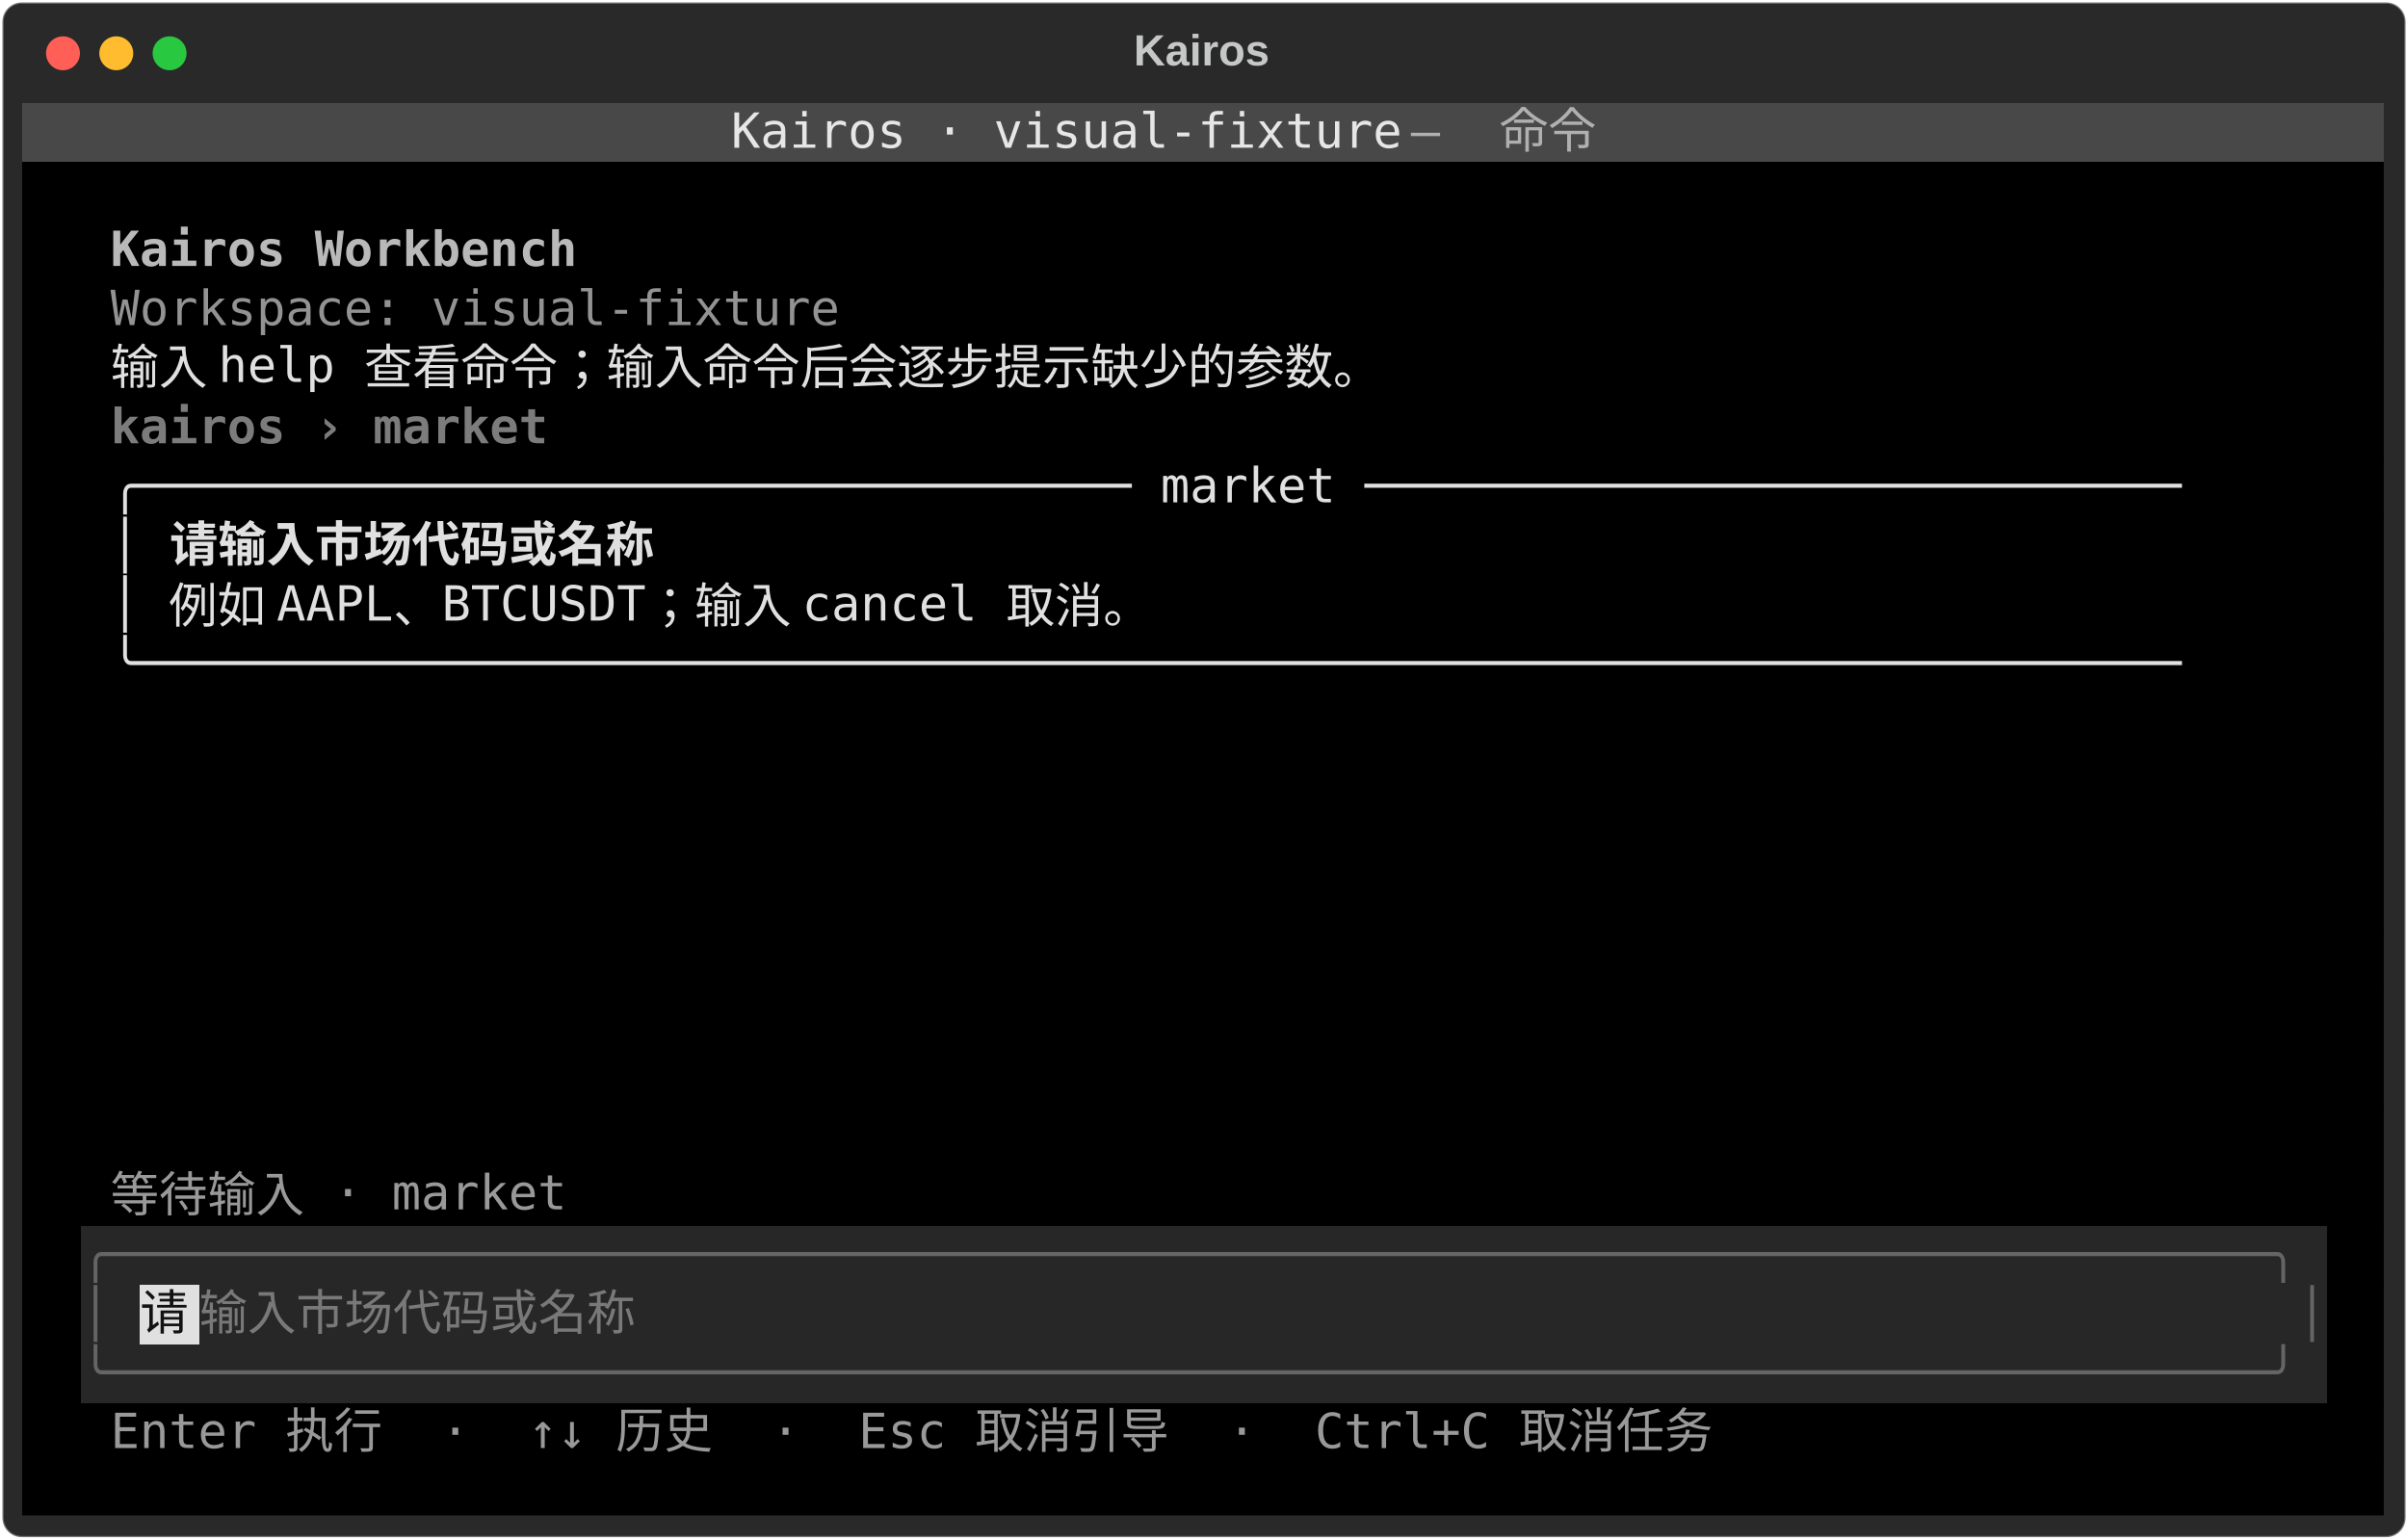
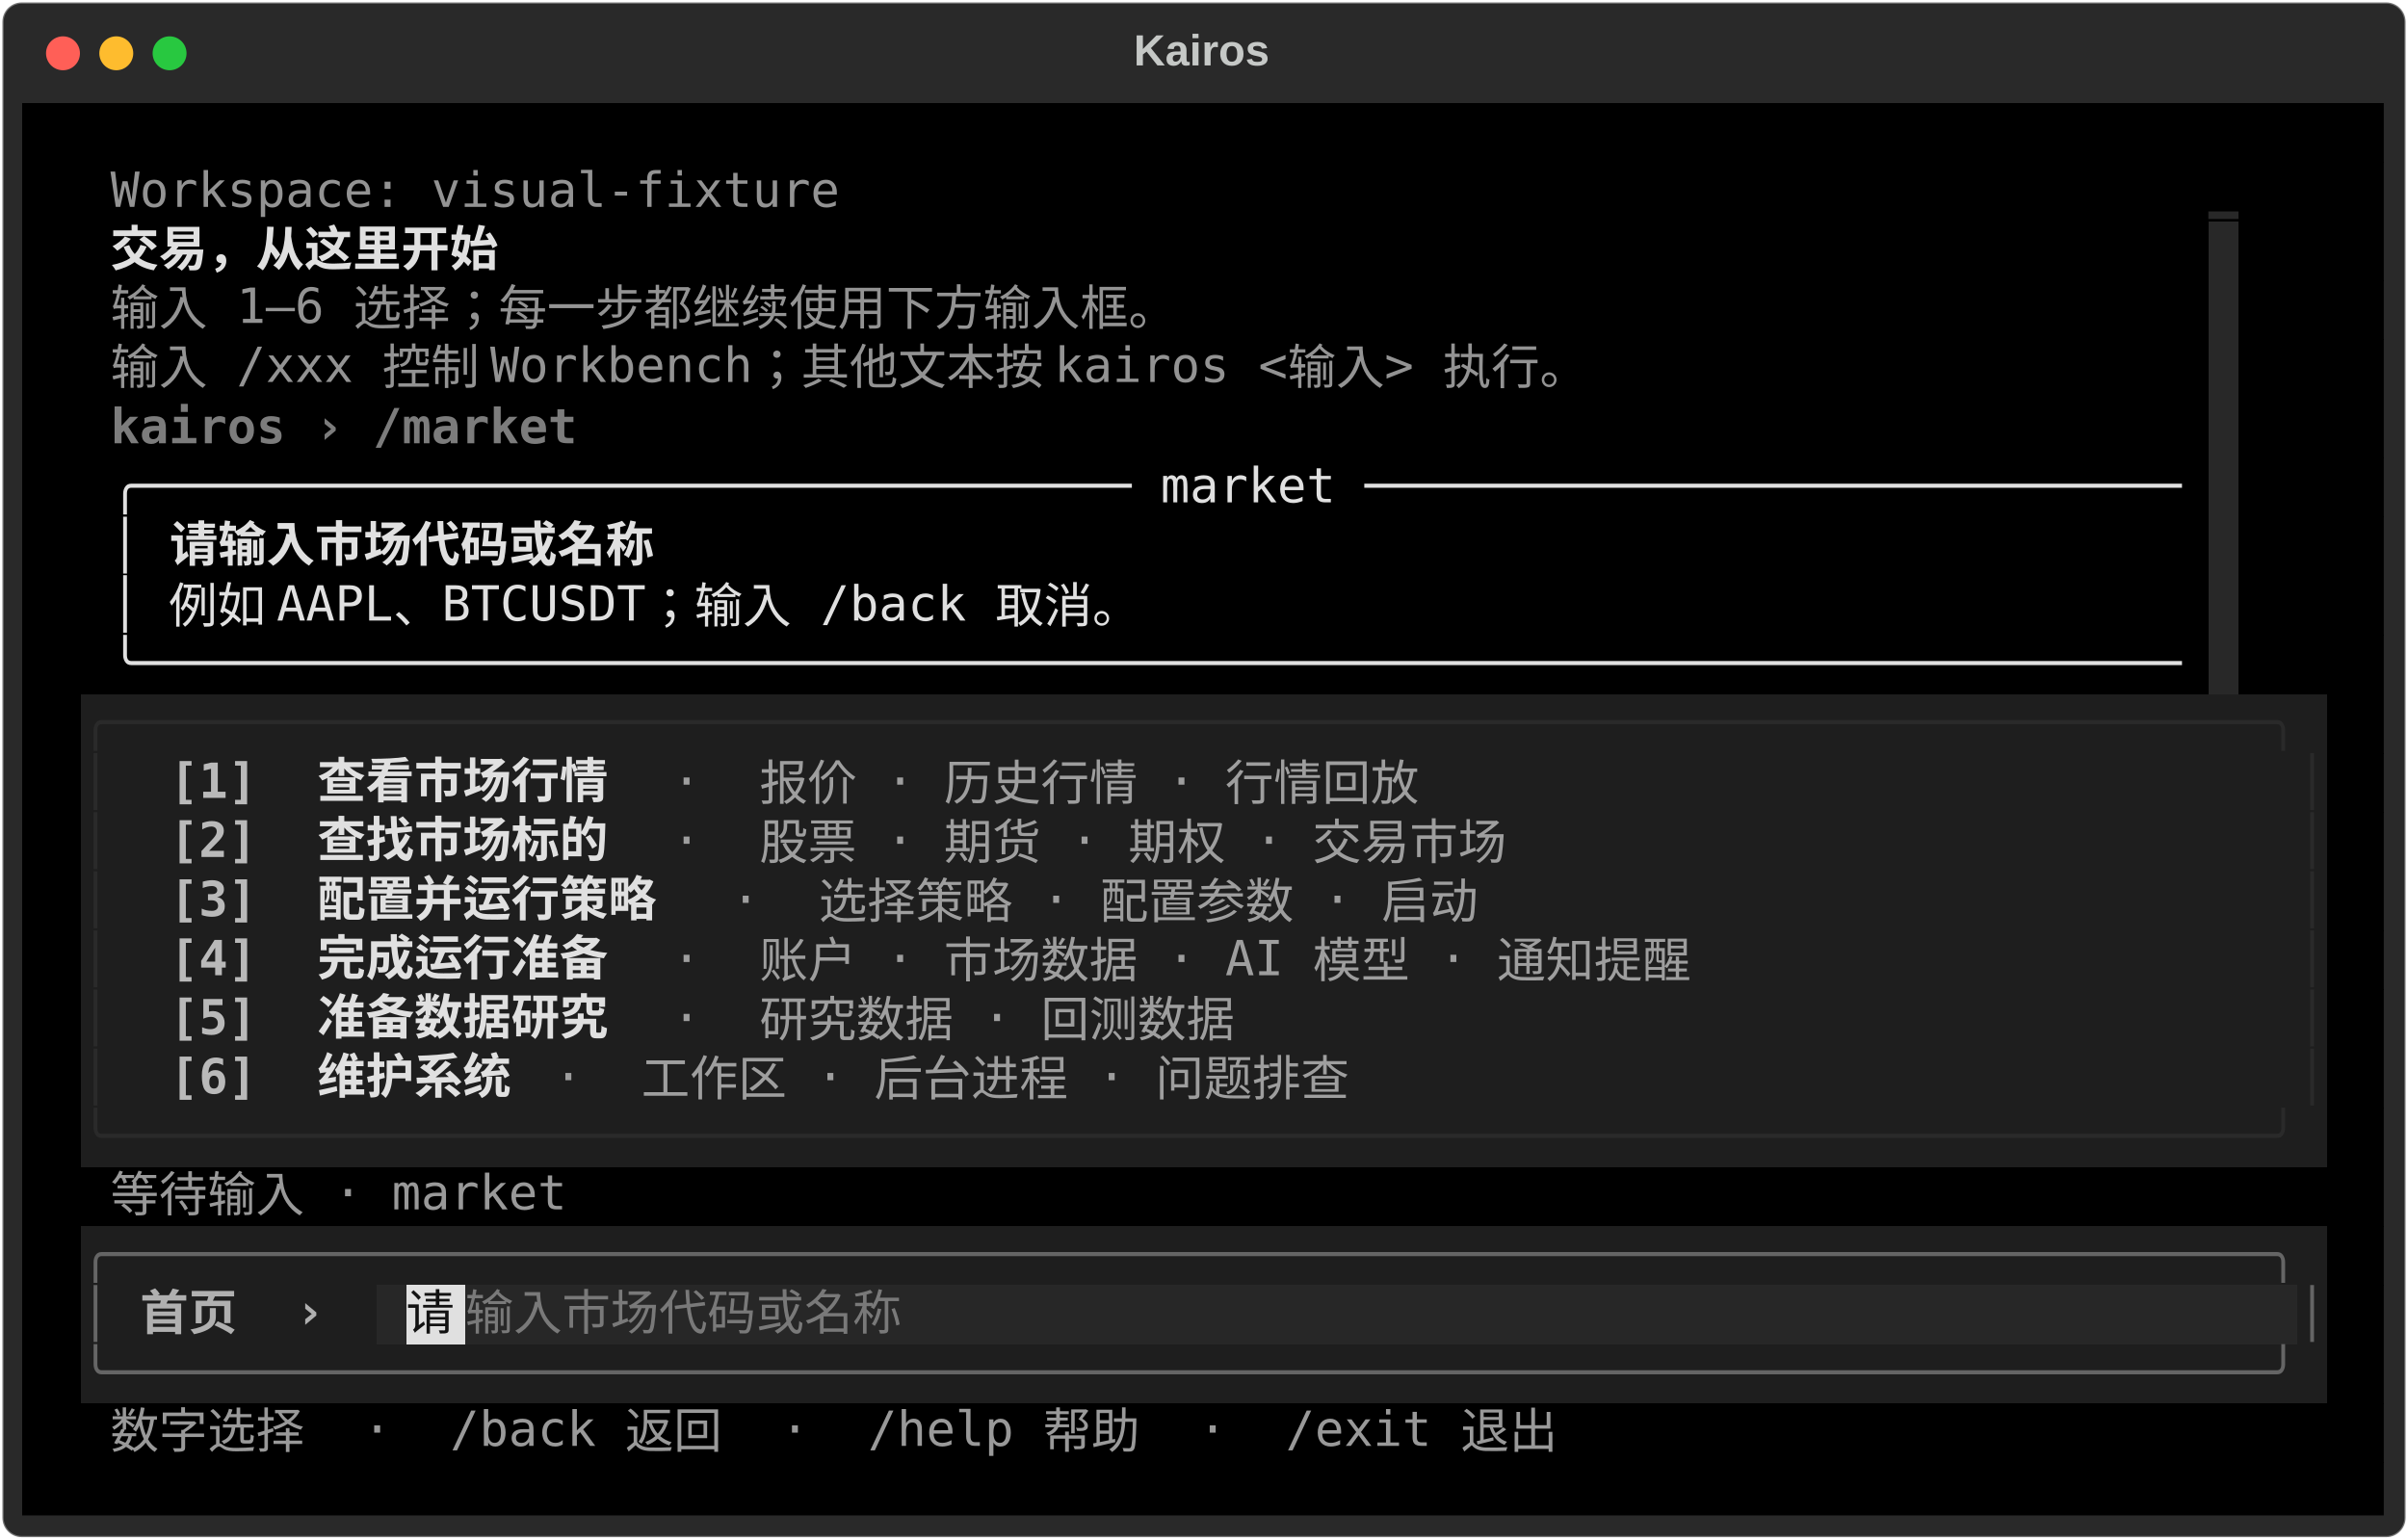
<svg xmlns="http://www.w3.org/2000/svg" class="rich-terminal" viewBox="0 0 994 635.6">
  <style>

    @font-face {
        font-family: "Fira Code";
        src: local("FiraCode-Regular"),
                url("https://cdnjs.cloudflare.com/ajax/libs/firacode/6.2.0/woff2/FiraCode-Regular.woff2") format("woff2"),
                url("https://cdnjs.cloudflare.com/ajax/libs/firacode/6.2.0/woff/FiraCode-Regular.woff") format("woff");
        font-style: normal;
        font-weight: 400;
    }
    @font-face {
        font-family: "Fira Code";
        src: local("FiraCode-Bold"),
                url("https://cdnjs.cloudflare.com/ajax/libs/firacode/6.2.0/woff2/FiraCode-Bold.woff2") format("woff2"),
                url("https://cdnjs.cloudflare.com/ajax/libs/firacode/6.2.0/woff/FiraCode-Bold.woff") format("woff");
        font-style: bold;
        font-weight: 700;
    }

    .terminal-matrix {
        font-family: Fira Code, monospace;
        font-size: 20px;
        line-height: 24.4px;
        font-variant-east-asian: full-width;
    }

    .terminal-title {
        font-size: 18px;
        font-weight: bold;
        font-family: arial;
    }

    .terminal-r1 { fill: #c5c8c6 }
- .terminal-r2 { fill: #e6e6e6 }
- .terminal-r3 { fill: #b0b0b0 }
- .terminal-r4 { fill: #b9b9b9;font-weight: bold }
- .terminal-r5 { fill: #e0e0e0 }
- .terminal-r6 { fill: #939393 }
+ .terminal-r2 { fill: #939393 }
+ .terminal-r3 { fill: #e0e0e0 }
+ .terminal-r4 { fill: #282828 }
+ .terminal-r5 { fill: #e0e0e0;font-weight: bold }
+ .terminal-r6 { fill: #000000 }
.terminal-r7 { fill: #7c7c7c;font-weight: bold }
- .terminal-r8 { fill: #e0e0e0;font-weight: bold }
- .terminal-r9 { fill: #999999 }
- .terminal-r10 { fill: #656565 }
- .terminal-r11 { fill: #121212 }
- .terminal-r12 { fill: #797979 }
+ .terminal-r8 { fill: #2a2a2a }
+ .terminal-r9 { fill: #b9b9b9;font-weight: bold }
+ .terminal-r10 { fill: #9e9e9e }
+ .terminal-r11 { fill: #999999 }
+ .terminal-r12 { fill: #656565 }
+ .terminal-r13 { fill: #b0b0b0;font-weight: bold }
+ .terminal-r14 { fill: #121212 }
+ .terminal-r15 { fill: #797979 }
    </style>
  <defs>
    <clipPath id="terminal-clip-terminal">
      <rect x="0" y="0" width="975.0" height="584.6" />
    </clipPath>
    <clipPath id="terminal-line-0">
      <rect x="0" y="1.5" width="976" height="24.65" />
    </clipPath>
    <clipPath id="terminal-line-1">
      <rect x="0" y="25.9" width="976" height="24.65" />
    </clipPath>
    <clipPath id="terminal-line-2">
      <rect x="0" y="50.3" width="976" height="24.65" />
    </clipPath>
    <clipPath id="terminal-line-3">
      <rect x="0" y="74.7" width="976" height="24.65" />
    </clipPath>
    <clipPath id="terminal-line-4">
      <rect x="0" y="99.1" width="976" height="24.65" />
    </clipPath>
    <clipPath id="terminal-line-5">
      <rect x="0" y="123.5" width="976" height="24.65" />
    </clipPath>
    <clipPath id="terminal-line-6">
      <rect x="0" y="147.9" width="976" height="24.65" />
    </clipPath>
    <clipPath id="terminal-line-7">
      <rect x="0" y="172.3" width="976" height="24.65" />
    </clipPath>
    <clipPath id="terminal-line-8">
      <rect x="0" y="196.7" width="976" height="24.65" />
    </clipPath>
    <clipPath id="terminal-line-9">
      <rect x="0" y="221.1" width="976" height="24.65" />
    </clipPath>
    <clipPath id="terminal-line-10">
      <rect x="0" y="245.5" width="976" height="24.65" />
    </clipPath>
    <clipPath id="terminal-line-11">
      <rect x="0" y="269.9" width="976" height="24.65" />
    </clipPath>
    <clipPath id="terminal-line-12">
      <rect x="0" y="294.3" width="976" height="24.65" />
    </clipPath>
    <clipPath id="terminal-line-13">
      <rect x="0" y="318.7" width="976" height="24.65" />
    </clipPath>
    <clipPath id="terminal-line-14">
      <rect x="0" y="343.1" width="976" height="24.65" />
    </clipPath>
    <clipPath id="terminal-line-15">
      <rect x="0" y="367.5" width="976" height="24.65" />
    </clipPath>
    <clipPath id="terminal-line-16">
      <rect x="0" y="391.9" width="976" height="24.65" />
    </clipPath>
    <clipPath id="terminal-line-17">
      <rect x="0" y="416.3" width="976" height="24.65" />
    </clipPath>
    <clipPath id="terminal-line-18">
      <rect x="0" y="440.7" width="976" height="24.65" />
    </clipPath>
    <clipPath id="terminal-line-19">
      <rect x="0" y="465.1" width="976" height="24.65" />
    </clipPath>
    <clipPath id="terminal-line-20">
      <rect x="0" y="489.5" width="976" height="24.65" />
    </clipPath>
    <clipPath id="terminal-line-21">
      <rect x="0" y="513.9" width="976" height="24.65" />
    </clipPath>
    <clipPath id="terminal-line-22">
      <rect x="0" y="538.3" width="976" height="24.65" />
    </clipPath>
  </defs>
  <rect fill="#292929" stroke="rgba(255,255,255,0.35)" stroke-width="1" x="1" y="1" width="992" height="633.6" rx="8" />
  <text class="terminal-title" fill="#c5c8c6" text-anchor="middle" x="496" y="27">Kairos</text>
  <g transform="translate(26,22)">
    <circle cx="0" cy="0" r="7" fill="#ff5f57" />
    <circle cx="22" cy="0" r="7" fill="#febc2e" />
    <circle cx="44" cy="0" r="7" fill="#28c840" />
  </g>
  <g transform="translate(9, 41)" clip-path="url(#terminal-clip-terminal)">
-     <rect fill="#484848" x="0" y="1.5" width="12.2" height="24.65" shape-rendering="crispEdges" />
-     <rect fill="#484848" x="12.2" y="1.5" width="0" height="24.65" shape-rendering="crispEdges" />
-     <rect fill="#484848" x="12.2" y="1.5" width="73.2" height="24.65" shape-rendering="crispEdges" />
-     <rect fill="#484848" x="85.4" y="1.5" width="12.2" height="24.65" shape-rendering="crispEdges" />
-     <rect fill="#484848" x="97.6" y="1.5" width="195.2" height="24.65" shape-rendering="crispEdges" />
-     <rect fill="#484848" x="292.8" y="1.5" width="280.6" height="24.65" shape-rendering="crispEdges" />
-     <rect fill="#484848" x="573.4" y="1.5" width="36.6" height="24.65" shape-rendering="crispEdges" />
-     <rect fill="#484848" x="610" y="1.5" width="48.8" height="24.65" shape-rendering="crispEdges" />
-     <rect fill="#484848" x="658.8" y="1.5" width="195.2" height="24.65" shape-rendering="crispEdges" />
-     <rect fill="#484848" x="854" y="1.5" width="12.2" height="24.65" shape-rendering="crispEdges" />
-     <rect fill="#484848" x="866.2" y="1.5" width="0" height="24.65" shape-rendering="crispEdges" />
-     <rect fill="#484848" x="866.2" y="1.5" width="109.8" height="24.65" shape-rendering="crispEdges" />
-     <rect fill="#000000" x="0" y="25.9" width="976" height="24.65" shape-rendering="crispEdges" />
+     <rect fill="#000000" x="0" y="1.5" width="976" height="24.65" shape-rendering="crispEdges" />
+     <rect fill="#000000" x="0" y="25.9" width="36.6" height="24.65" shape-rendering="crispEdges" />
+     <rect fill="#000000" x="36.6" y="25.9" width="305" height="24.65" shape-rendering="crispEdges" />
+     <rect fill="#000000" x="341.6" y="25.9" width="561.2" height="24.65" shape-rendering="crispEdges" />
+     <rect fill="#000000" x="902.8" y="25.9" width="12.2" height="24.65" shape-rendering="crispEdges" />
+     <rect fill="#000000" x="915" y="25.9" width="61" height="24.65" shape-rendering="crispEdges" />
    <rect fill="#000000" x="0" y="50.3" width="36.6" height="24.65" shape-rendering="crispEdges" />
    <rect fill="#000000" x="36.6" y="50.3" width="195.2" height="24.65" shape-rendering="crispEdges" />
-     <rect fill="#000000" x="231.8" y="50.3" width="683.2" height="24.65" shape-rendering="crispEdges" />
+     <rect fill="#000000" x="231.8" y="50.3" width="671" height="24.65" shape-rendering="crispEdges" />
+     <rect fill="#282828" x="902.8" y="50.3" width="12.2" height="24.65" shape-rendering="crispEdges" />
    <rect fill="#000000" x="915" y="50.3" width="61" height="24.65" shape-rendering="crispEdges" />
    <rect fill="#000000" x="0" y="74.7" width="36.6" height="24.65" shape-rendering="crispEdges" />
-     <rect fill="#000000" x="36.6" y="74.7" width="305" height="24.65" shape-rendering="crispEdges" />
-     <rect fill="#000000" x="341.6" y="74.7" width="573.4" height="24.65" shape-rendering="crispEdges" />
+     <rect fill="#000000" x="36.6" y="74.7" width="524.6" height="24.65" shape-rendering="crispEdges" />
+     <rect fill="#000000" x="561.2" y="74.7" width="341.6" height="24.65" shape-rendering="crispEdges" />
+     <rect fill="#282828" x="902.8" y="74.7" width="12.2" height="24.65" shape-rendering="crispEdges" />
    <rect fill="#000000" x="915" y="74.7" width="61" height="24.65" shape-rendering="crispEdges" />
    <rect fill="#000000" x="0" y="99.1" width="36.6" height="24.65" shape-rendering="crispEdges" />
-     <rect fill="#000000" x="36.6" y="99.1" width="878.4" height="24.65" shape-rendering="crispEdges" />
+     <rect fill="#000000" x="36.6" y="99.1" width="695.4" height="24.65" shape-rendering="crispEdges" />
+     <rect fill="#000000" x="732" y="99.1" width="170.8" height="24.65" shape-rendering="crispEdges" />
+     <rect fill="#282828" x="902.8" y="99.1" width="12.2" height="24.65" shape-rendering="crispEdges" />
    <rect fill="#000000" x="915" y="99.1" width="61" height="24.65" shape-rendering="crispEdges" />
    <rect fill="#000000" x="0" y="123.5" width="36.6" height="24.65" shape-rendering="crispEdges" />
-     <rect fill="#000000" x="36.6" y="123.5" width="183" height="24.65" shape-rendering="crispEdges" />
-     <rect fill="#000000" x="219.6" y="123.5" width="695.4" height="24.65" shape-rendering="crispEdges" />
+     <rect fill="#000000" x="36.6" y="123.5" width="195.2" height="24.65" shape-rendering="crispEdges" />
+     <rect fill="#000000" x="231.8" y="123.5" width="671" height="24.65" shape-rendering="crispEdges" />
+     <rect fill="#282828" x="902.8" y="123.5" width="12.2" height="24.65" shape-rendering="crispEdges" />
    <rect fill="#000000" x="915" y="123.5" width="61" height="24.65" shape-rendering="crispEdges" />
    <rect fill="#000000" x="0" y="147.9" width="36.6" height="24.65" shape-rendering="crispEdges" />
-     <rect fill="#000000" x="36.6" y="147.9" width="878.4" height="24.65" shape-rendering="crispEdges" />
+     <rect fill="#000000" x="36.6" y="147.9" width="866.2" height="24.65" shape-rendering="crispEdges" />
+     <rect fill="#282828" x="902.8" y="147.9" width="12.2" height="24.65" shape-rendering="crispEdges" />
    <rect fill="#000000" x="915" y="147.9" width="61" height="24.65" shape-rendering="crispEdges" />
    <rect fill="#000000" x="0" y="172.3" width="36.6" height="24.65" shape-rendering="crispEdges" />
    <rect fill="#000000" x="36.6" y="172.3" width="24.4" height="24.65" shape-rendering="crispEdges" />
    <rect fill="#000000" x="61" y="172.3" width="244" height="24.65" shape-rendering="crispEdges" />
-     <rect fill="#000000" x="305" y="172.3" width="610" height="24.65" shape-rendering="crispEdges" />
+     <rect fill="#000000" x="305" y="172.3" width="597.8" height="24.65" shape-rendering="crispEdges" />
+     <rect fill="#282828" x="902.8" y="172.3" width="12.2" height="24.65" shape-rendering="crispEdges" />
    <rect fill="#000000" x="915" y="172.3" width="61" height="24.65" shape-rendering="crispEdges" />
    <rect fill="#000000" x="0" y="196.7" width="36.6" height="24.65" shape-rendering="crispEdges" />
-     <rect fill="#000000" x="36.6" y="196.7" width="878.4" height="24.65" shape-rendering="crispEdges" />
+     <rect fill="#000000" x="36.6" y="196.7" width="866.2" height="24.65" shape-rendering="crispEdges" />
+     <rect fill="#282828" x="902.8" y="196.7" width="12.2" height="24.65" shape-rendering="crispEdges" />
    <rect fill="#000000" x="915" y="196.7" width="61" height="24.65" shape-rendering="crispEdges" />
    <rect fill="#000000" x="0" y="221.1" width="36.6" height="24.65" shape-rendering="crispEdges" />
-     <rect fill="#000000" x="36.6" y="221.1" width="878.4" height="24.65" shape-rendering="crispEdges" />
+     <rect fill="#000000" x="36.6" y="221.1" width="866.2" height="24.65" shape-rendering="crispEdges" />
+     <rect fill="#282828" x="902.8" y="221.1" width="12.2" height="24.65" shape-rendering="crispEdges" />
    <rect fill="#000000" x="915" y="221.1" width="61" height="24.65" shape-rendering="crispEdges" />
-     <rect fill="#000000" x="0" y="245.5" width="36.6" height="24.65" shape-rendering="crispEdges" />
-     <rect fill="#000000" x="36.6" y="245.5" width="878.4" height="24.65" shape-rendering="crispEdges" />
-     <rect fill="#000000" x="915" y="245.5" width="61" height="24.65" shape-rendering="crispEdges" />
-     <rect fill="#000000" x="0" y="269.9" width="36.6" height="24.65" shape-rendering="crispEdges" />
-     <rect fill="#000000" x="36.6" y="269.9" width="878.4" height="24.65" shape-rendering="crispEdges" />
-     <rect fill="#000000" x="915" y="269.9" width="61" height="24.65" shape-rendering="crispEdges" />
-     <rect fill="#000000" x="0" y="294.3" width="36.6" height="24.65" shape-rendering="crispEdges" />
-     <rect fill="#000000" x="36.6" y="294.3" width="878.4" height="24.65" shape-rendering="crispEdges" />
-     <rect fill="#000000" x="915" y="294.3" width="61" height="24.65" shape-rendering="crispEdges" />
-     <rect fill="#000000" x="0" y="318.7" width="36.6" height="24.65" shape-rendering="crispEdges" />
-     <rect fill="#000000" x="36.6" y="318.7" width="878.4" height="24.65" shape-rendering="crispEdges" />
-     <rect fill="#000000" x="915" y="318.7" width="61" height="24.65" shape-rendering="crispEdges" />
-     <rect fill="#000000" x="0" y="343.1" width="36.6" height="24.65" shape-rendering="crispEdges" />
-     <rect fill="#000000" x="36.6" y="343.1" width="878.4" height="24.65" shape-rendering="crispEdges" />
-     <rect fill="#000000" x="915" y="343.1" width="61" height="24.65" shape-rendering="crispEdges" />
-     <rect fill="#000000" x="0" y="367.5" width="36.6" height="24.65" shape-rendering="crispEdges" />
-     <rect fill="#000000" x="36.6" y="367.5" width="878.4" height="24.65" shape-rendering="crispEdges" />
-     <rect fill="#000000" x="915" y="367.5" width="61" height="24.65" shape-rendering="crispEdges" />
-     <rect fill="#000000" x="0" y="391.9" width="36.6" height="24.65" shape-rendering="crispEdges" />
-     <rect fill="#000000" x="36.6" y="391.9" width="878.4" height="24.65" shape-rendering="crispEdges" />
-     <rect fill="#000000" x="915" y="391.9" width="61" height="24.65" shape-rendering="crispEdges" />
-     <rect fill="#000000" x="0" y="416.3" width="36.6" height="24.65" shape-rendering="crispEdges" />
-     <rect fill="#000000" x="36.6" y="416.3" width="878.4" height="24.65" shape-rendering="crispEdges" />
-     <rect fill="#000000" x="915" y="416.3" width="61" height="24.65" shape-rendering="crispEdges" />
+     <rect fill="#000000" x="0" y="245.5" width="24.4" height="24.65" shape-rendering="crispEdges" />
+     <rect fill="#1e1e1e" x="24.4" y="245.5" width="927.2" height="24.65" shape-rendering="crispEdges" />
+     <rect fill="#000000" x="951.6" y="245.5" width="24.4" height="24.65" shape-rendering="crispEdges" />
+     <rect fill="#000000" x="0" y="269.9" width="24.4" height="24.65" shape-rendering="crispEdges" />
+     <rect fill="#1e1e1e" x="24.4" y="269.9" width="12.2" height="24.65" shape-rendering="crispEdges" />
+     <rect fill="#1e1e1e" x="36.6" y="269.9" width="12.2" height="24.65" shape-rendering="crispEdges" />
+     <rect fill="#1e1e1e" x="48.8" y="269.9" width="12.2" height="24.65" shape-rendering="crispEdges" />
+     <rect fill="#1e1e1e" x="61" y="269.9" width="61" height="24.65" shape-rendering="crispEdges" />
+     <rect fill="#1e1e1e" x="122" y="269.9" width="146.4" height="24.65" shape-rendering="crispEdges" />
+     <rect fill="#1e1e1e" x="268.4" y="269.9" width="378.2" height="24.65" shape-rendering="crispEdges" />
+     <rect fill="#1e1e1e" x="646.6" y="269.9" width="280.6" height="24.65" shape-rendering="crispEdges" />
+     <rect fill="#1e1e1e" x="927.2" y="269.9" width="12.2" height="24.65" shape-rendering="crispEdges" />
+     <rect fill="#1e1e1e" x="939.4" y="269.9" width="12.2" height="24.65" shape-rendering="crispEdges" />
+     <rect fill="#000000" x="951.6" y="269.9" width="24.4" height="24.65" shape-rendering="crispEdges" />
+     <rect fill="#000000" x="0" y="294.3" width="24.4" height="24.65" shape-rendering="crispEdges" />
+     <rect fill="#1e1e1e" x="24.4" y="294.3" width="12.2" height="24.65" shape-rendering="crispEdges" />
+     <rect fill="#1e1e1e" x="36.6" y="294.3" width="12.2" height="24.65" shape-rendering="crispEdges" />
+     <rect fill="#1e1e1e" x="48.8" y="294.3" width="12.2" height="24.65" shape-rendering="crispEdges" />
+     <rect fill="#1e1e1e" x="61" y="294.3" width="61" height="24.65" shape-rendering="crispEdges" />
+     <rect fill="#1e1e1e" x="122" y="294.3" width="146.4" height="24.65" shape-rendering="crispEdges" />
+     <rect fill="#1e1e1e" x="268.4" y="294.3" width="414.8" height="24.65" shape-rendering="crispEdges" />
+     <rect fill="#1e1e1e" x="683.2" y="294.3" width="244" height="24.65" shape-rendering="crispEdges" />
+     <rect fill="#1e1e1e" x="927.2" y="294.3" width="12.2" height="24.65" shape-rendering="crispEdges" />
+     <rect fill="#1e1e1e" x="939.4" y="294.3" width="12.2" height="24.65" shape-rendering="crispEdges" />
+     <rect fill="#000000" x="951.6" y="294.3" width="24.4" height="24.65" shape-rendering="crispEdges" />
+     <rect fill="#000000" x="0" y="318.7" width="24.4" height="24.65" shape-rendering="crispEdges" />
+     <rect fill="#1e1e1e" x="24.4" y="318.7" width="12.2" height="24.65" shape-rendering="crispEdges" />
+     <rect fill="#1e1e1e" x="36.6" y="318.7" width="12.2" height="24.65" shape-rendering="crispEdges" />
+     <rect fill="#1e1e1e" x="48.8" y="318.7" width="12.2" height="24.65" shape-rendering="crispEdges" />
+     <rect fill="#1e1e1e" x="61" y="318.7" width="61" height="24.65" shape-rendering="crispEdges" />
+     <rect fill="#1e1e1e" x="122" y="318.7" width="170.8" height="24.65" shape-rendering="crispEdges" />
+     <rect fill="#1e1e1e" x="292.8" y="318.7" width="378.2" height="24.65" shape-rendering="crispEdges" />
+     <rect fill="#1e1e1e" x="671" y="318.7" width="256.2" height="24.65" shape-rendering="crispEdges" />
+     <rect fill="#1e1e1e" x="927.2" y="318.7" width="12.2" height="24.65" shape-rendering="crispEdges" />
+     <rect fill="#1e1e1e" x="939.4" y="318.7" width="12.2" height="24.65" shape-rendering="crispEdges" />
+     <rect fill="#000000" x="951.6" y="318.7" width="24.4" height="24.65" shape-rendering="crispEdges" />
+     <rect fill="#000000" x="0" y="343.1" width="24.4" height="24.65" shape-rendering="crispEdges" />
+     <rect fill="#1e1e1e" x="24.4" y="343.1" width="12.2" height="24.65" shape-rendering="crispEdges" />
+     <rect fill="#1e1e1e" x="36.6" y="343.1" width="12.2" height="24.65" shape-rendering="crispEdges" />
+     <rect fill="#1e1e1e" x="48.8" y="343.1" width="12.2" height="24.65" shape-rendering="crispEdges" />
+     <rect fill="#1e1e1e" x="61" y="343.1" width="61" height="24.65" shape-rendering="crispEdges" />
+     <rect fill="#1e1e1e" x="122" y="343.1" width="146.4" height="24.65" shape-rendering="crispEdges" />
+     <rect fill="#1e1e1e" x="268.4" y="343.1" width="500.2" height="24.65" shape-rendering="crispEdges" />
+     <rect fill="#1e1e1e" x="768.6" y="343.1" width="158.6" height="24.65" shape-rendering="crispEdges" />
+     <rect fill="#1e1e1e" x="927.2" y="343.1" width="12.2" height="24.65" shape-rendering="crispEdges" />
+     <rect fill="#1e1e1e" x="939.4" y="343.1" width="12.2" height="24.65" shape-rendering="crispEdges" />
+     <rect fill="#000000" x="951.6" y="343.1" width="24.4" height="24.65" shape-rendering="crispEdges" />
+     <rect fill="#000000" x="0" y="367.5" width="24.4" height="24.65" shape-rendering="crispEdges" />
+     <rect fill="#1e1e1e" x="24.4" y="367.5" width="12.2" height="24.65" shape-rendering="crispEdges" />
+     <rect fill="#1e1e1e" x="36.6" y="367.5" width="12.2" height="24.65" shape-rendering="crispEdges" />
+     <rect fill="#1e1e1e" x="48.8" y="367.5" width="12.2" height="24.65" shape-rendering="crispEdges" />
+     <rect fill="#1e1e1e" x="61" y="367.5" width="61" height="24.65" shape-rendering="crispEdges" />
+     <rect fill="#1e1e1e" x="122" y="367.5" width="146.4" height="24.65" shape-rendering="crispEdges" />
+     <rect fill="#1e1e1e" x="268.4" y="367.5" width="292.8" height="24.65" shape-rendering="crispEdges" />
+     <rect fill="#1e1e1e" x="561.2" y="367.5" width="366" height="24.65" shape-rendering="crispEdges" />
+     <rect fill="#1e1e1e" x="927.2" y="367.5" width="12.2" height="24.65" shape-rendering="crispEdges" />
+     <rect fill="#1e1e1e" x="939.4" y="367.5" width="12.2" height="24.65" shape-rendering="crispEdges" />
+     <rect fill="#000000" x="951.6" y="367.5" width="24.4" height="24.65" shape-rendering="crispEdges" />
+     <rect fill="#000000" x="0" y="391.9" width="24.4" height="24.65" shape-rendering="crispEdges" />
+     <rect fill="#1e1e1e" x="24.4" y="391.9" width="12.2" height="24.65" shape-rendering="crispEdges" />
+     <rect fill="#1e1e1e" x="36.6" y="391.9" width="12.2" height="24.65" shape-rendering="crispEdges" />
+     <rect fill="#1e1e1e" x="48.8" y="391.9" width="12.2" height="24.65" shape-rendering="crispEdges" />
+     <rect fill="#1e1e1e" x="61" y="391.9" width="61" height="24.65" shape-rendering="crispEdges" />
+     <rect fill="#1e1e1e" x="122" y="391.9" width="97.6" height="24.65" shape-rendering="crispEdges" />
+     <rect fill="#1e1e1e" x="219.6" y="391.9" width="402.6" height="24.65" shape-rendering="crispEdges" />
+     <rect fill="#1e1e1e" x="622.2" y="391.9" width="305" height="24.65" shape-rendering="crispEdges" />
+     <rect fill="#1e1e1e" x="927.2" y="391.9" width="12.2" height="24.65" shape-rendering="crispEdges" />
+     <rect fill="#1e1e1e" x="939.4" y="391.9" width="12.2" height="24.65" shape-rendering="crispEdges" />
+     <rect fill="#000000" x="951.6" y="391.9" width="24.4" height="24.65" shape-rendering="crispEdges" />
+     <rect fill="#000000" x="0" y="416.3" width="24.4" height="24.65" shape-rendering="crispEdges" />
+     <rect fill="#1e1e1e" x="24.4" y="416.3" width="927.2" height="24.65" shape-rendering="crispEdges" />
+     <rect fill="#000000" x="951.6" y="416.3" width="24.4" height="24.65" shape-rendering="crispEdges" />
    <rect fill="#000000" x="0" y="440.7" width="36.6" height="24.65" shape-rendering="crispEdges" />
    <rect fill="#000000" x="36.6" y="440.7" width="207.4" height="24.65" shape-rendering="crispEdges" />
    <rect fill="#000000" x="244" y="440.7" width="732" height="24.65" shape-rendering="crispEdges" />
    <rect fill="#000000" x="0" y="465.1" width="24.4" height="24.65" shape-rendering="crispEdges" />
-     <rect fill="#272727" x="24.4" y="465.1" width="927.2" height="24.65" shape-rendering="crispEdges" />
+     <rect fill="#1e1e1e" x="24.4" y="465.1" width="927.2" height="24.65" shape-rendering="crispEdges" />
    <rect fill="#000000" x="951.6" y="465.1" width="24.4" height="24.65" shape-rendering="crispEdges" />
    <rect fill="#000000" x="0" y="489.5" width="24.4" height="24.65" shape-rendering="crispEdges" />
-     <rect fill="#272727" x="24.4" y="489.5" width="12.2" height="24.65" shape-rendering="crispEdges" />
-     <rect fill="#272727" x="36.6" y="489.5" width="12.2" height="24.65" shape-rendering="crispEdges" />
-     <rect fill="#e0e0e0" x="48.8" y="489.5" width="24.4" height="24.65" shape-rendering="crispEdges" />
-     <rect fill="#272727" x="73.2" y="489.5" width="219.6" height="24.65" shape-rendering="crispEdges" />
-     <rect fill="#272727" x="292.8" y="489.5" width="634.4" height="24.65" shape-rendering="crispEdges" />
+     <rect fill="#1e1e1e" x="24.4" y="489.5" width="12.2" height="24.65" shape-rendering="crispEdges" />
+     <rect fill="#1e1e1e" x="36.6" y="489.5" width="12.2" height="24.65" shape-rendering="crispEdges" />
+     <rect fill="#1e1e1e" x="48.8" y="489.5" width="85.4" height="24.65" shape-rendering="crispEdges" />
+     <rect fill="#1e1e1e" x="134.2" y="489.5" width="12.2" height="24.65" shape-rendering="crispEdges" />
+     <rect fill="#272727" x="146.4" y="489.5" width="12.2" height="24.65" shape-rendering="crispEdges" />
+     <rect fill="#e0e0e0" x="158.6" y="489.5" width="24.4" height="24.65" shape-rendering="crispEdges" />
+     <rect fill="#272727" x="183" y="489.5" width="219.6" height="24.65" shape-rendering="crispEdges" />
+     <rect fill="#272727" x="402.6" y="489.5" width="524.6" height="24.65" shape-rendering="crispEdges" />
    <rect fill="#272727" x="927.2" y="489.5" width="12.2" height="24.65" shape-rendering="crispEdges" />
-     <rect fill="#272727" x="939.4" y="489.5" width="12.2" height="24.65" shape-rendering="crispEdges" />
+     <rect fill="#1e1e1e" x="939.4" y="489.5" width="12.2" height="24.65" shape-rendering="crispEdges" />
    <rect fill="#000000" x="951.6" y="489.5" width="24.4" height="24.65" shape-rendering="crispEdges" />
    <rect fill="#000000" x="0" y="513.9" width="24.4" height="24.65" shape-rendering="crispEdges" />
-     <rect fill="#272727" x="24.4" y="513.9" width="927.2" height="24.65" shape-rendering="crispEdges" />
+     <rect fill="#1e1e1e" x="24.4" y="513.9" width="927.2" height="24.65" shape-rendering="crispEdges" />
    <rect fill="#000000" x="951.6" y="513.9" width="24.4" height="24.65" shape-rendering="crispEdges" />
    <rect fill="#000000" x="0" y="538.3" width="36.6" height="24.65" shape-rendering="crispEdges" />
-     <rect fill="#000000" x="36.6" y="538.3" width="719.8" height="24.65" shape-rendering="crispEdges" />
-     <rect fill="#000000" x="756.4" y="538.3" width="219.6" height="24.65" shape-rendering="crispEdges" />
+     <rect fill="#000000" x="36.6" y="538.3" width="646.6" height="24.65" shape-rendering="crispEdges" />
+     <rect fill="#000000" x="683.2" y="538.3" width="292.8" height="24.65" shape-rendering="crispEdges" />
    <rect fill="#000000" x="0" y="562.7" width="36.6" height="24.65" shape-rendering="crispEdges" />
    <rect fill="#000000" x="36.6" y="562.7" width="902.8" height="24.65" shape-rendering="crispEdges" />
    <rect fill="#000000" x="939.4" y="562.7" width="36.6" height="24.65" shape-rendering="crispEdges" />
    <g class="terminal-matrix">
-       <text class="terminal-r2" x="292.8" y="20" textLength="280.6" clip-path="url(#terminal-line-0)">Kairos · visual-fixture</text>
-       <text class="terminal-r3" x="573.4" y="20" textLength="36.6" clip-path="url(#terminal-line-0)"> — </text>
-       <text class="terminal-r3" x="610" y="20" textLength="24.4" clip-path="url(#terminal-line-0)">命令</text>
      <text class="terminal-r1" x="976" y="20" textLength="12.2" clip-path="url(#terminal-line-0)">
</text>
+       <text class="terminal-r2" x="36.6" y="44.4" textLength="305" clip-path="url(#terminal-line-1)">Workspace: visual-fixture</text>
+       <text class="terminal-r4" x="902.8" y="44.4" textLength="12.2" clip-path="url(#terminal-line-1)">▁</text>
      <text class="terminal-r1" x="976" y="44.4" textLength="12.2" clip-path="url(#terminal-line-1)">
</text>
-       <text class="terminal-r4" x="36.6" y="68.8" textLength="195.2" clip-path="url(#terminal-line-2)">Kairos Workbench</text>
+       <text class="terminal-r5" x="36.6" y="68.8" textLength="97.6" clip-path="url(#terminal-line-2)">交易，从这里开始</text>
      <text class="terminal-r1" x="976" y="68.8" textLength="12.2" clip-path="url(#terminal-line-2)">
</text>
-       <text class="terminal-r6" x="36.6" y="93.2" textLength="305" clip-path="url(#terminal-line-3)">Workspace: visual-fixture</text>
+       <text class="terminal-r2" x="36.6" y="93.2" textLength="292.8" clip-path="url(#terminal-line-3)">输入 1–6 选择；每一步都继续使用下方输入框。</text>
      <text class="terminal-r1" x="976" y="93.2" textLength="12.2" clip-path="url(#terminal-line-3)">
</text>
-       <text class="terminal-r5" x="36.6" y="117.6" textLength="597.8" clip-path="url(#terminal-line-4)">输入 help 查看命令；输入命令后会逐步提示缺少的参数。                    </text>
+       <text class="terminal-r2" x="36.6" y="117.6" textLength="512.4" clip-path="url(#terminal-line-4)">输入 /xxx 控制 Workbench；其他文本按 kairos &lt;输入&gt; 执行。</text>
      <text class="terminal-r1" x="976" y="117.6" textLength="12.2" clip-path="url(#terminal-line-4)">
</text>
-       <text class="terminal-r7" x="36.6" y="142" textLength="183" clip-path="url(#terminal-line-5)">kairos › market</text>
+       <text class="terminal-r7" x="36.6" y="142" textLength="195.2" clip-path="url(#terminal-line-5)">kairos › /market</text>
      <text class="terminal-r1" x="976" y="142" textLength="12.2" clip-path="url(#terminal-line-5)">
</text>
-       <text class="terminal-r5" x="36.6" y="166.4" textLength="878.4" clip-path="url(#terminal-line-6)">╭────────────────────────────────── market ──────────────────────────── </text>
+       <text class="terminal-r3" x="36.6" y="166.4" textLength="866.2" clip-path="url(#terminal-line-6)">╭────────────────────────────────── market ────────────────────────────</text>
      <text class="terminal-r1" x="976" y="166.4" textLength="12.2" clip-path="url(#terminal-line-6)">
</text>
-       <text class="terminal-r5" x="36.6" y="190.8" textLength="24.4" clip-path="url(#terminal-line-7)">│ </text>
-       <text class="terminal-r8" x="61" y="190.8" textLength="122" clip-path="url(#terminal-line-7)">请输入市场代码或名称</text>
+       <text class="terminal-r3" x="36.6" y="190.8" textLength="24.4" clip-path="url(#terminal-line-7)">│ </text>
+       <text class="terminal-r5" x="61" y="190.8" textLength="122" clip-path="url(#terminal-line-7)">请输入市场代码或名称</text>
      <text class="terminal-r1" x="976" y="190.8" textLength="12.2" clip-path="url(#terminal-line-7)">
</text>
-       <text class="terminal-r5" x="36.6" y="215.2" textLength="768.6" clip-path="url(#terminal-line-8)">│ 例如 AAPL、BTCUSDT；输入 cancel 取消。                                </text>
+       <text class="terminal-r3" x="36.6" y="215.2" textLength="756.4" clip-path="url(#terminal-line-8)">│ 例如 AAPL、BTCUSDT；输入 /back 取消。                                </text>
      <text class="terminal-r1" x="976" y="215.2" textLength="12.2" clip-path="url(#terminal-line-8)">
</text>
-       <text class="terminal-r5" x="36.6" y="239.6" textLength="878.4" clip-path="url(#terminal-line-9)">╰────────────────────────────────────────────────────────────────────── </text>
+       <text class="terminal-r3" x="36.6" y="239.6" textLength="866.2" clip-path="url(#terminal-line-9)">╰──────────────────────────────────────────────────────────────────────</text>
      <text class="terminal-r1" x="976" y="239.6" textLength="12.2" clip-path="url(#terminal-line-9)">
</text>
+       <text class="terminal-r8" x="24.4" y="264" textLength="927.2" clip-path="url(#terminal-line-10)">╭──────────────────────────────────────────────────────────────────────────╮</text>
      <text class="terminal-r1" x="976" y="264" textLength="12.2" clip-path="url(#terminal-line-10)">
</text>
+       <text class="terminal-r8" x="24.4" y="288.4" textLength="12.2" clip-path="url(#terminal-line-11)">│</text>
+       <text class="terminal-r9" x="61" y="288.4" textLength="61" clip-path="url(#terminal-line-11)">[1]  </text>
+       <text class="terminal-r5" x="122" y="288.4" textLength="73.2" clip-path="url(#terminal-line-11)">查看市场行情</text>
+       <text class="terminal-r10" x="268.4" y="288.4" textLength="256.2" clip-path="url(#terminal-line-11)">  ·  报价 · 历史行情 · 行情回放</text>
+       <text class="terminal-r8" x="939.4" y="288.4" textLength="12.2" clip-path="url(#terminal-line-11)">│</text>
      <text class="terminal-r1" x="976" y="288.4" textLength="12.2" clip-path="url(#terminal-line-11)">
</text>
+       <text class="terminal-r8" x="24.4" y="312.8" textLength="12.2" clip-path="url(#terminal-line-12)">│</text>
+       <text class="terminal-r9" x="61" y="312.8" textLength="61" clip-path="url(#terminal-line-12)">[2]  </text>
+       <text class="terminal-r5" x="122" y="312.8" textLength="73.2" clip-path="url(#terminal-line-12)">查找市场标的</text>
+       <text class="terminal-r10" x="268.4" y="312.8" textLength="292.8" clip-path="url(#terminal-line-12)">  ·  股票 · 期货 · 期权 · 交易市场</text>
+       <text class="terminal-r8" x="939.4" y="312.8" textLength="12.2" clip-path="url(#terminal-line-12)">│</text>
      <text class="terminal-r1" x="976" y="312.8" textLength="12.2" clip-path="url(#terminal-line-12)">
</text>
+       <text class="terminal-r8" x="24.4" y="337.2" textLength="12.2" clip-path="url(#terminal-line-13)">│</text>
+       <text class="terminal-r9" x="61" y="337.2" textLength="61" clip-path="url(#terminal-line-13)">[3]  </text>
+       <text class="terminal-r5" x="122" y="337.2" textLength="85.4" clip-path="url(#terminal-line-13)">配置并运行策略</text>
+       <text class="terminal-r10" x="292.8" y="337.2" textLength="256.2" clip-path="url(#terminal-line-13)">  ·  选择策略 · 配置参数 · 启动</text>
+       <text class="terminal-r8" x="939.4" y="337.2" textLength="12.2" clip-path="url(#terminal-line-13)">│</text>
      <text class="terminal-r1" x="976" y="337.2" textLength="12.2" clip-path="url(#terminal-line-13)">
</text>
+       <text class="terminal-r8" x="24.4" y="361.6" textLength="12.2" clip-path="url(#terminal-line-14)">│</text>
+       <text class="terminal-r9" x="61" y="361.6" textLength="61" clip-path="url(#terminal-line-14)">[4]  </text>
+       <text class="terminal-r5" x="122" y="361.6" textLength="73.2" clip-path="url(#terminal-line-14)">完成运行准备</text>
+       <text class="terminal-r10" x="268.4" y="361.6" textLength="353.8" clip-path="url(#terminal-line-14)">  ·  账户 · 市场数据 · AI 模型 · 通知提醒</text>
+       <text class="terminal-r8" x="939.4" y="361.6" textLength="12.2" clip-path="url(#terminal-line-14)">│</text>
      <text class="terminal-r1" x="976" y="361.6" textLength="12.2" clip-path="url(#terminal-line-14)">
</text>
+       <text class="terminal-r8" x="24.4" y="386" textLength="12.2" clip-path="url(#terminal-line-15)">│</text>
+       <text class="terminal-r9" x="61" y="386" textLength="61" clip-path="url(#terminal-line-15)">[5]  </text>
+       <text class="terminal-r5" x="122" y="386" textLength="73.2" clip-path="url(#terminal-line-15)">准备数据研究</text>
+       <text class="terminal-r10" x="268.4" y="386" textLength="195.2" clip-path="url(#terminal-line-15)">  ·  研究数据 · 回测数据</text>
+       <text class="terminal-r8" x="939.4" y="386" textLength="12.2" clip-path="url(#terminal-line-15)">│</text>
      <text class="terminal-r1" x="976" y="386" textLength="12.2" clip-path="url(#terminal-line-15)">
</text>
+       <text class="terminal-r8" x="24.4" y="410.4" textLength="12.2" clip-path="url(#terminal-line-16)">│</text>
+       <text class="terminal-r9" x="61" y="410.4" textLength="61" clip-path="url(#terminal-line-16)">[6]  </text>
+       <text class="terminal-r5" x="122" y="410.4" textLength="48.8" clip-path="url(#terminal-line-16)">维护系统</text>
+       <text class="terminal-r10" x="219.6" y="410.4" textLength="268.4" clip-path="url(#terminal-line-16)">  ·  工作区 · 后台进程 · 问题排查</text>
+       <text class="terminal-r8" x="939.4" y="410.4" textLength="12.2" clip-path="url(#terminal-line-16)">│</text>
      <text class="terminal-r1" x="976" y="410.4" textLength="12.2" clip-path="url(#terminal-line-16)">
</text>
+       <text class="terminal-r8" x="24.4" y="434.8" textLength="927.2" clip-path="url(#terminal-line-17)">╰──────────────────────────────────────────────────────────────────────────╯</text>
      <text class="terminal-r1" x="976" y="434.8" textLength="12.2" clip-path="url(#terminal-line-17)">
</text>
-       <text class="terminal-r9" x="36.6" y="459.2" textLength="158.6" clip-path="url(#terminal-line-18)">等待输入 · market</text>
+       <text class="terminal-r11" x="36.6" y="459.2" textLength="158.6" clip-path="url(#terminal-line-18)">等待输入 · market</text>
      <text class="terminal-r1" x="976" y="459.2" textLength="12.2" clip-path="url(#terminal-line-18)">
</text>
-       <text class="terminal-r10" x="24.4" y="483.6" textLength="927.2" clip-path="url(#terminal-line-19)">╭──────────────────────────────────────────────────────────────────────────╮</text>
+       <text class="terminal-r12" x="24.4" y="483.6" textLength="927.2" clip-path="url(#terminal-line-19)">╭──────────────────────────────────────────────────────────────────────────╮</text>
      <text class="terminal-r1" x="976" y="483.6" textLength="12.2" clip-path="url(#terminal-line-19)">
</text>
-       <text class="terminal-r10" x="24.4" y="508" textLength="12.2" clip-path="url(#terminal-line-20)">│</text>
-       <text class="terminal-r11" x="48.8" y="508" textLength="12.2" clip-path="url(#terminal-line-20)">请</text>
-       <text class="terminal-r12" x="73.2" y="508" textLength="109.8" clip-path="url(#terminal-line-20)">输入市场代码或名称</text>
-       <text class="terminal-r10" x="939.4" y="508" textLength="12.2" clip-path="url(#terminal-line-20)">│</text>
+       <text class="terminal-r12" x="24.4" y="508" textLength="12.2" clip-path="url(#terminal-line-20)">│</text>
+       <text class="terminal-r13" x="48.8" y="508" textLength="61" clip-path="url(#terminal-line-20)">首页  ›</text>
+       <text class="terminal-r14" x="158.6" y="508" textLength="12.2" clip-path="url(#terminal-line-20)">请</text>
+       <text class="terminal-r15" x="183" y="508" textLength="109.8" clip-path="url(#terminal-line-20)">输入市场代码或名称</text>
+       <text class="terminal-r12" x="939.4" y="508" textLength="12.2" clip-path="url(#terminal-line-20)">│</text>
      <text class="terminal-r1" x="976" y="508" textLength="12.2" clip-path="url(#terminal-line-20)">
</text>
-       <text class="terminal-r10" x="24.4" y="532.4" textLength="927.2" clip-path="url(#terminal-line-21)">╰──────────────────────────────────────────────────────────────────────────╯</text>
+       <text class="terminal-r12" x="24.4" y="532.4" textLength="927.2" clip-path="url(#terminal-line-21)">╰──────────────────────────────────────────────────────────────────────────╯</text>
      <text class="terminal-r1" x="976" y="532.4" textLength="12.2" clip-path="url(#terminal-line-21)">
</text>
-       <text class="terminal-r9" x="36.6" y="556.8" textLength="573.4" clip-path="url(#terminal-line-22)">Enter 执行  ·  ↑↓ 历史  ·  Esc 取消引导  ·  Ctrl+C 取消任务</text>
+       <text class="terminal-r11" x="36.6" y="556.8" textLength="524.6" clip-path="url(#terminal-line-22)">数字选择  ·  /back 返回  ·  /help 帮助  ·  /exit 退出</text>
      <text class="terminal-r1" x="976" y="556.8" textLength="12.2" clip-path="url(#terminal-line-22)">
</text>
    </g>
  </g>
</svg>
